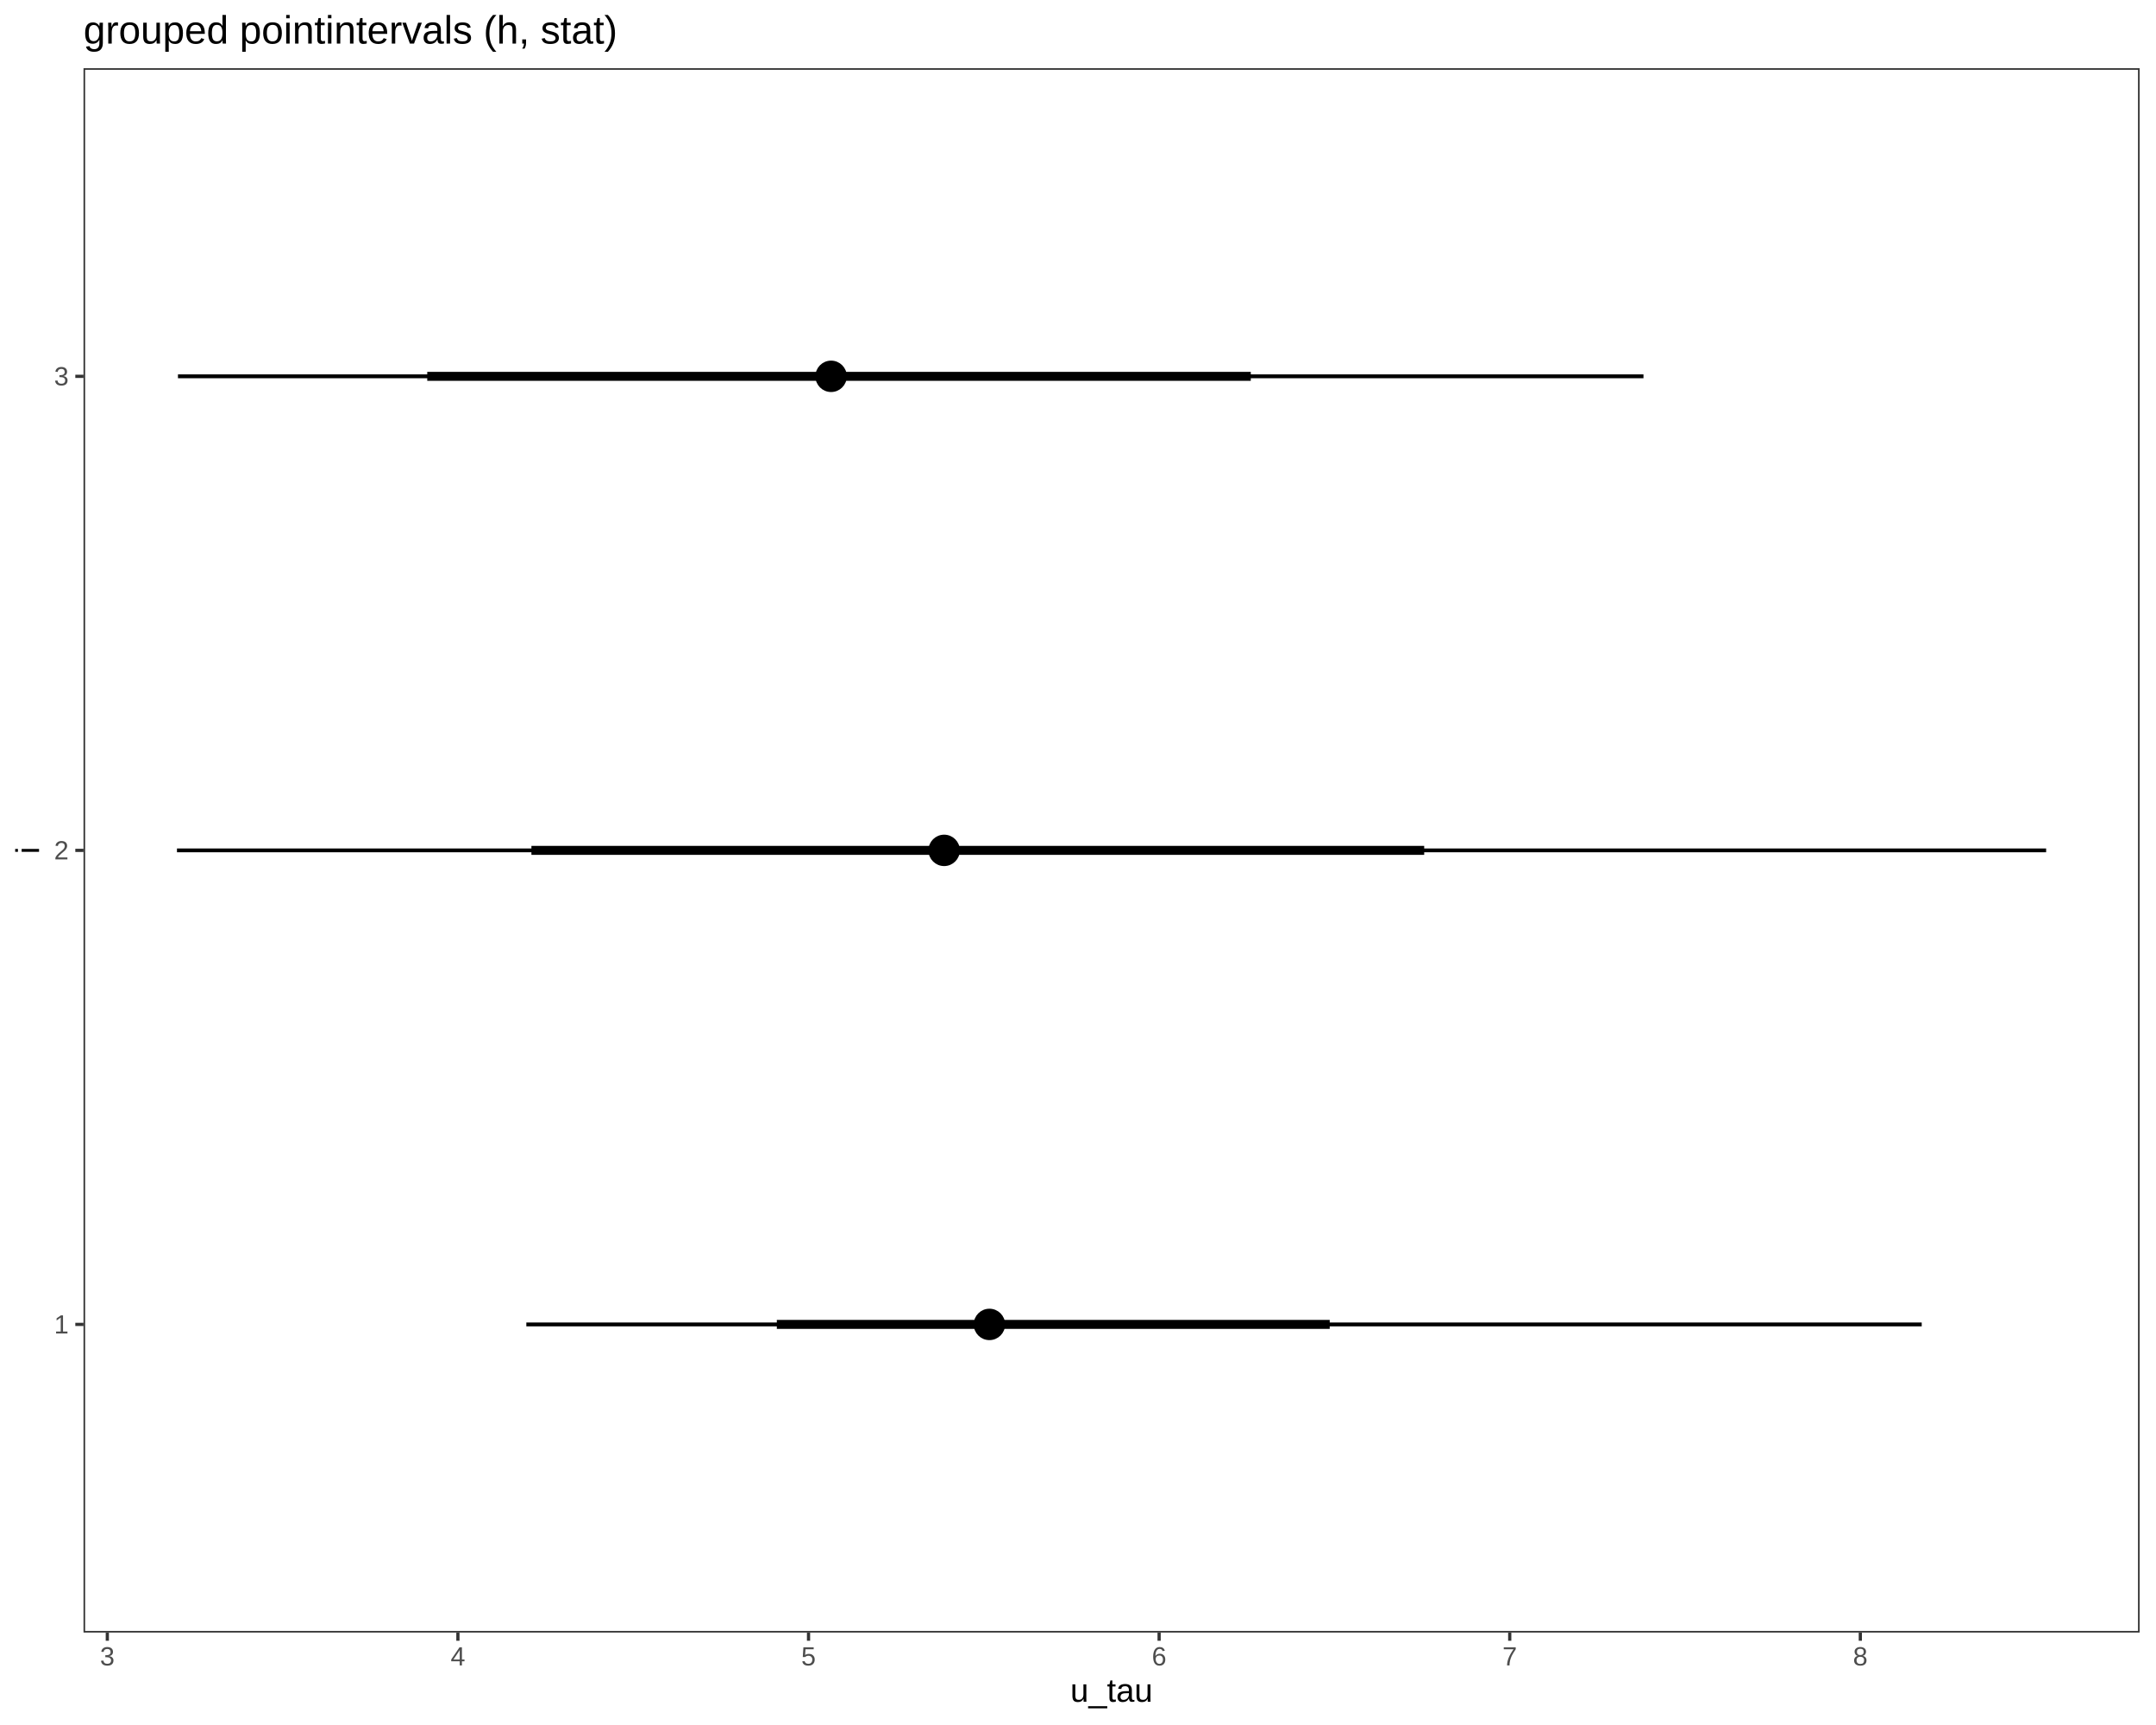
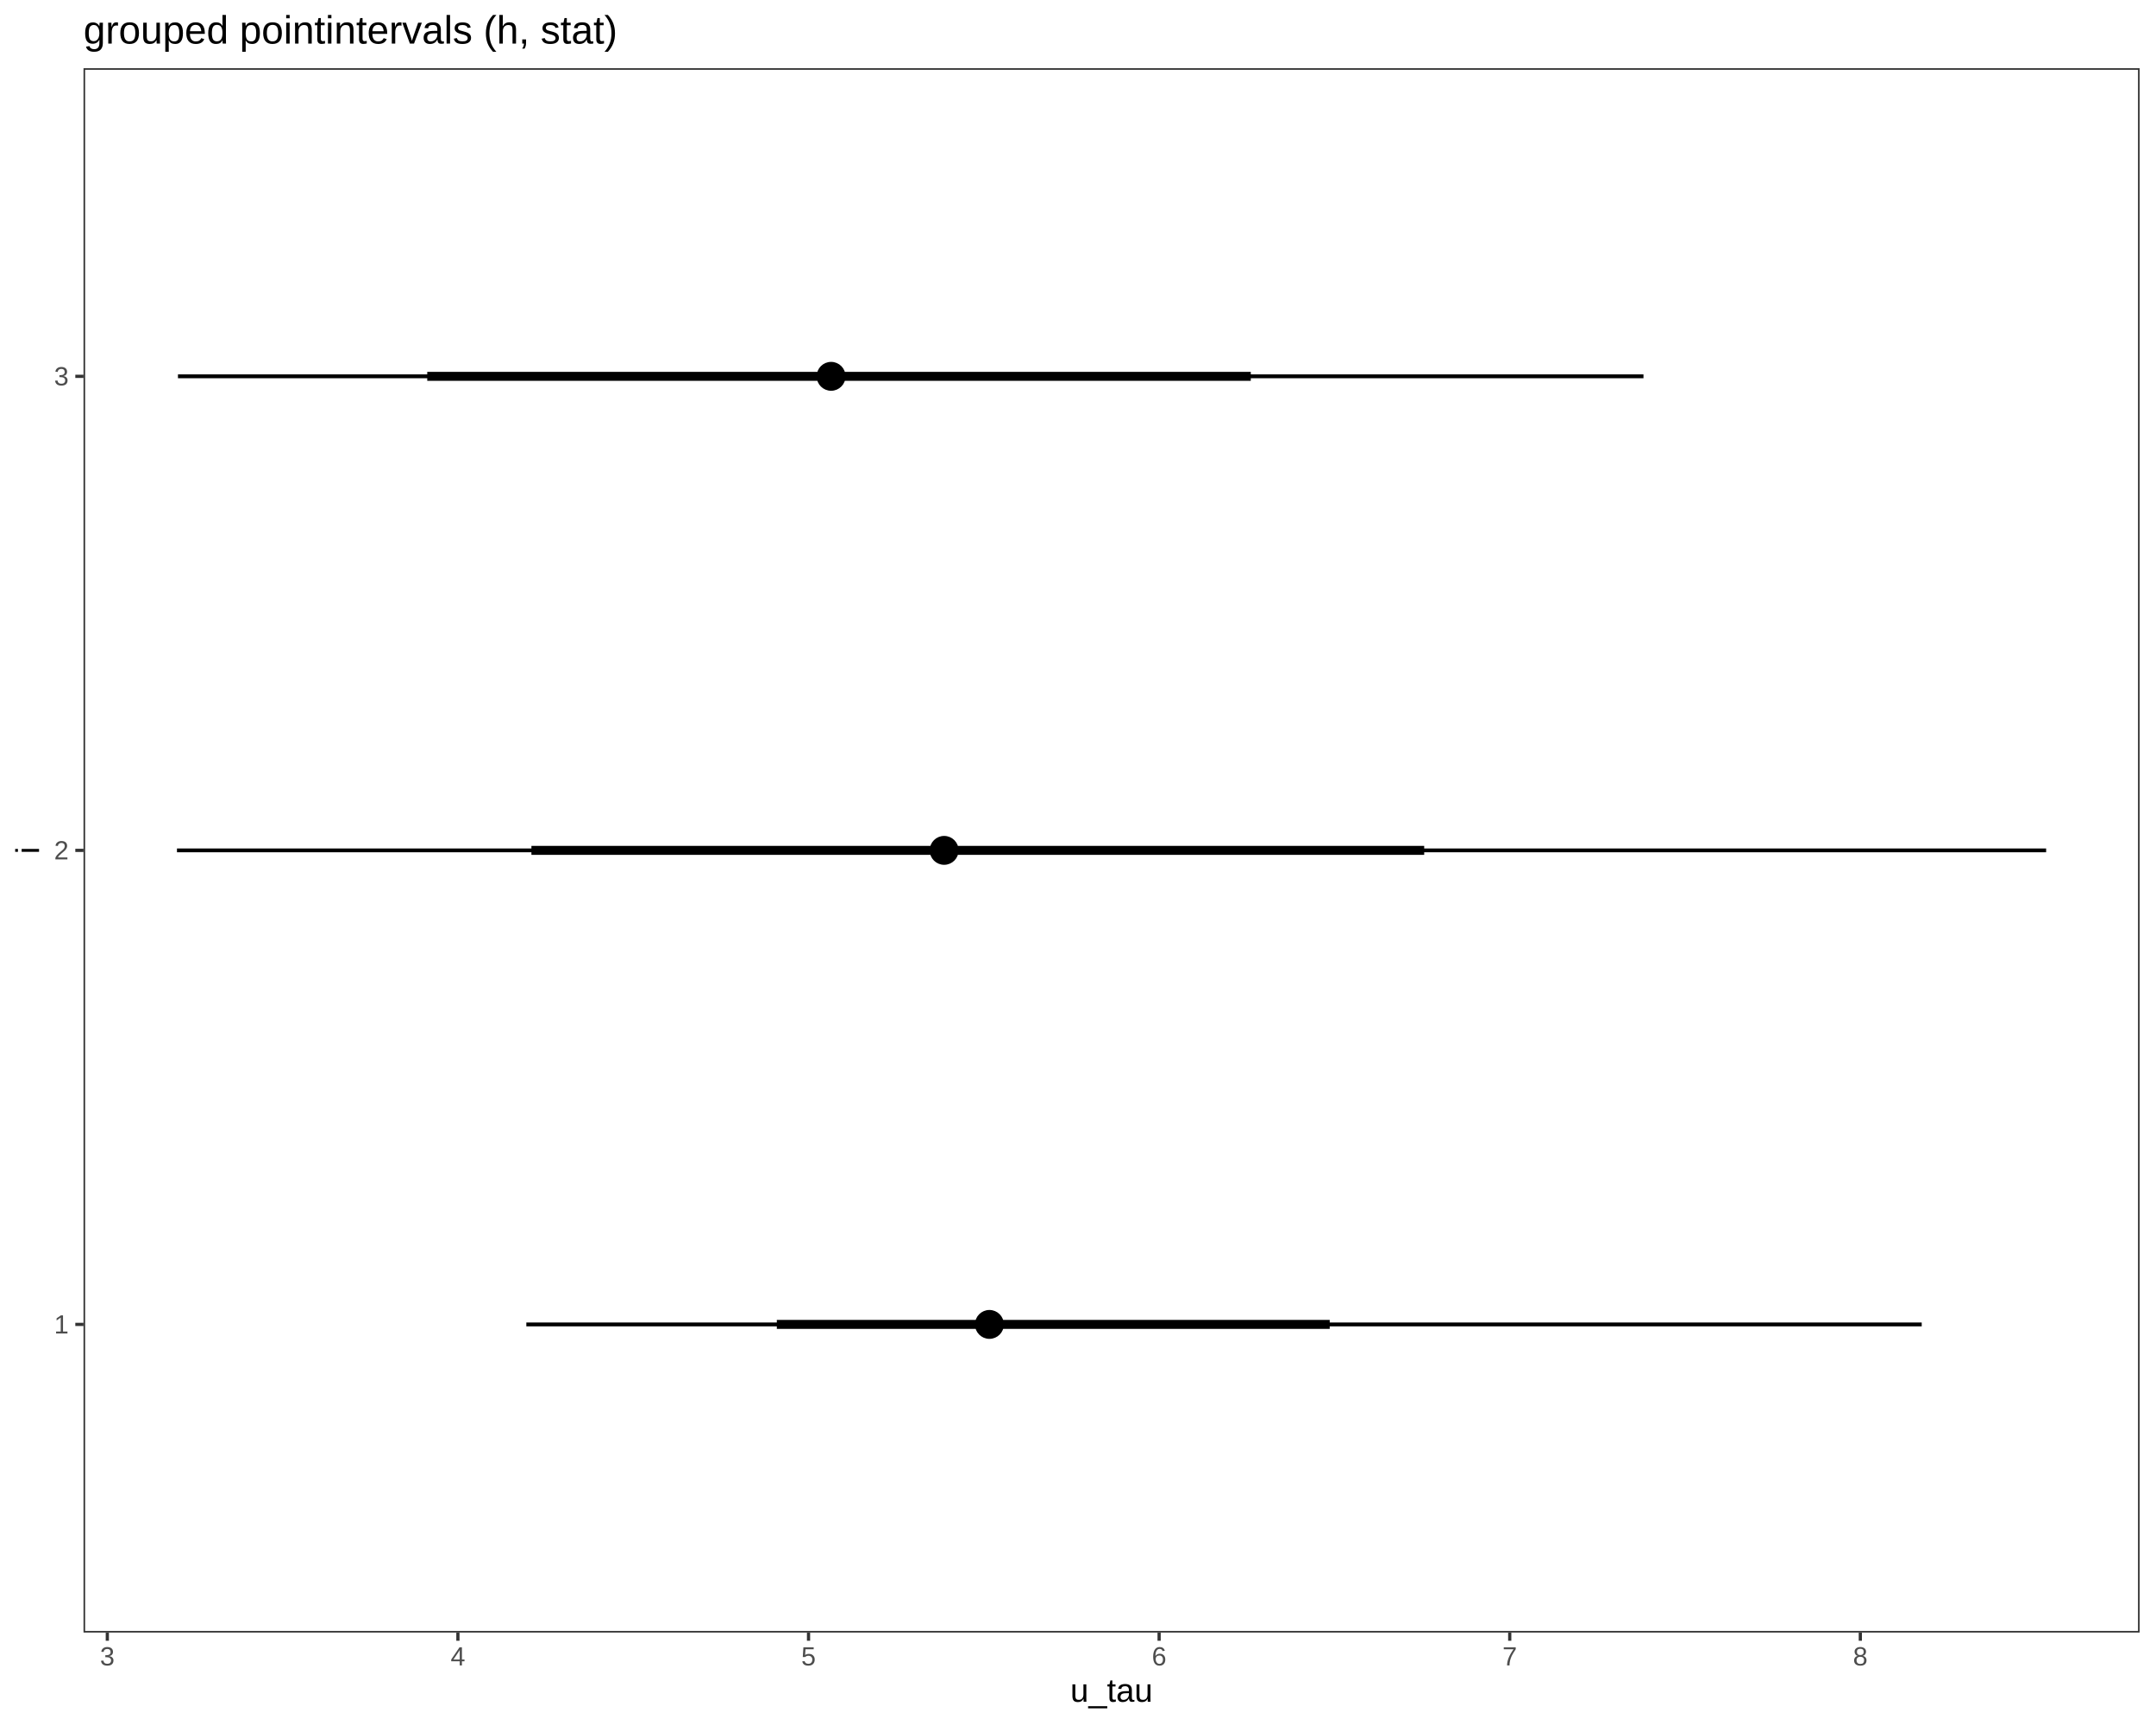
<svg xmlns="http://www.w3.org/2000/svg" viewBox="0 0 720.00 576.00">
  <defs>
    <style type="text/css">
    line, polyline, polygon, path, rect, circle {
      fill: none;
      stroke: #000000;
      stroke-linecap: round;
      stroke-linejoin: round;
      stroke-miterlimit: 10.00;
    }
  </style>
  </defs>
  <rect width="100%" height="100%" style="stroke: none; fill: #FFFFFF;" />
  <rect x="0.00" y="0.00" width="720.00" height="576.00" style="stroke-width: 1.07; stroke: #FFFFFF; fill: #FFFFFF;" />
  <defs>
    <clipPath id="cpMjcuODl8NzE0LjUyfDU0NS4xM3wyMi43Nw==">
      <rect x="27.89" y="22.77" width="686.64" height="522.36" />
    </clipPath>
  </defs>
  <rect x="27.89" y="22.77" width="686.64" height="522.36" style="stroke-width: 1.07; stroke: none; fill: #FFFFFF;" clip-path="url(#cpMjcuODl8NzE0LjUyfDU0NS4xM3wyMi43Nw==)" />
  <line x1="59.10" y1="283.95" x2="683.31" y2="283.95" style="stroke-width: 1.28; stroke-linecap: butt;" clip-path="url(#cpMjcuODl8NzE0LjUyfDU0NS4xM3wyMi43Nw==)" />
  <line x1="59.43" y1="125.66" x2="548.84" y2="125.66" style="stroke-width: 1.28; stroke-linecap: butt;" clip-path="url(#cpMjcuODl8NzE0LjUyfDU0NS4xM3wyMi43Nw==)" />
  <line x1="175.77" y1="442.24" x2="641.76" y2="442.24" style="stroke-width: 1.28; stroke-linecap: butt;" clip-path="url(#cpMjcuODl8NzE0LjUyfDU0NS4xM3wyMi43Nw==)" />
  <line x1="177.47" y1="283.95" x2="475.61" y2="283.95" style="stroke-width: 2.99; stroke-linecap: butt;" clip-path="url(#cpMjcuODl8NzE0LjUyfDU0NS4xM3wyMi43Nw==)" />
  <line x1="142.68" y1="125.66" x2="417.70" y2="125.66" style="stroke-width: 2.99; stroke-linecap: butt;" clip-path="url(#cpMjcuODl8NzE0LjUyfDU0NS4xM3wyMi43Nw==)" />
  <line x1="259.42" y1="442.24" x2="444.06" y2="442.24" style="stroke-width: 2.99; stroke-linecap: butt;" clip-path="url(#cpMjcuODl8NzE0LjUyfDU0NS4xM3wyMi43Nw==)" />
-   <circle cx="315.30" cy="283.95" r="1.86pt" style="stroke-width: 1.42; fill: #000000;" clip-path="url(#cpMjcuODl8NzE0LjUyfDU0NS4xM3wyMi43Nw==)" />
-   <circle cx="277.55" cy="125.66" r="1.86pt" style="stroke-width: 1.42; fill: #000000;" clip-path="url(#cpMjcuODl8NzE0LjUyfDU0NS4xM3wyMi43Nw==)" />
-   <circle cx="330.42" cy="442.24" r="1.86pt" style="stroke-width: 1.42; fill: #000000;" clip-path="url(#cpMjcuODl8NzE0LjUyfDU0NS4xM3wyMi43Nw==)" />
-   <circle cx="315.30" cy="283.95" r="3.40pt" style="stroke-width: 1.42; fill: #000000;" clip-path="url(#cpMjcuODl8NzE0LjUyfDU0NS4xM3wyMi43Nw==)" />
-   <circle cx="277.55" cy="125.66" r="3.40pt" style="stroke-width: 1.42; fill: #000000;" clip-path="url(#cpMjcuODl8NzE0LjUyfDU0NS4xM3wyMi43Nw==)" />
-   <circle cx="330.42" cy="442.24" r="3.40pt" style="stroke-width: 1.42; fill: #000000;" clip-path="url(#cpMjcuODl8NzE0LjUyfDU0NS4xM3wyMi43Nw==)" />
+   <circle cx="315.30" cy="283.95" r="1.68pt" style="stroke-width: 1.06; fill: #000000;" clip-path="url(#cpMjcuODl8NzE0LjUyfDU0NS4xM3wyMi43Nw==)" />
+   <circle cx="277.55" cy="125.66" r="1.68pt" style="stroke-width: 1.06; fill: #000000;" clip-path="url(#cpMjcuODl8NzE0LjUyfDU0NS4xM3wyMi43Nw==)" />
+   <circle cx="330.42" cy="442.24" r="1.68pt" style="stroke-width: 1.06; fill: #000000;" clip-path="url(#cpMjcuODl8NzE0LjUyfDU0NS4xM3wyMi43Nw==)" />
+   <circle cx="315.30" cy="283.95" r="3.22pt" style="stroke-width: 1.06; fill: #000000;" clip-path="url(#cpMjcuODl8NzE0LjUyfDU0NS4xM3wyMi43Nw==)" />
+   <circle cx="277.55" cy="125.66" r="3.22pt" style="stroke-width: 1.06; fill: #000000;" clip-path="url(#cpMjcuODl8NzE0LjUyfDU0NS4xM3wyMi43Nw==)" />
+   <circle cx="330.42" cy="442.24" r="3.22pt" style="stroke-width: 1.06; fill: #000000;" clip-path="url(#cpMjcuODl8NzE0LjUyfDU0NS4xM3wyMi43Nw==)" />
  <rect x="27.89" y="22.77" width="686.64" height="522.36" style="stroke-width: 1.07; stroke: #333333;" clip-path="url(#cpMjcuODl8NzE0LjUyfDU0NS4xM3wyMi43Nw==)" />
  <defs>
    <clipPath id="cpMC4wMHw3MjAuMDB8NTc2LjAwfDAuMDA=">
      <rect x="0.00" y="0.00" width="720.00" height="576.00" />
    </clipPath>
  </defs>
  <g clip-path="url(#cpMC4wMHw3MjAuMDB8NTc2LjAwfDAuMDA=)">
    <text x="18.06" y="445.27" style="font-size: 8.80px; fill: #4D4D4D; font-family: Liberation Sans;" textLength="4.89px" lengthAdjust="spacingAndGlyphs">1</text>
  </g>
  <g clip-path="url(#cpMC4wMHw3MjAuMDB8NTc2LjAwfDAuMDA=)">
    <text x="18.06" y="286.97" style="font-size: 8.80px; fill: #4D4D4D; font-family: Liberation Sans;" textLength="4.89px" lengthAdjust="spacingAndGlyphs">2</text>
  </g>
  <g clip-path="url(#cpMC4wMHw3MjAuMDB8NTc2LjAwfDAuMDA=)">
    <text x="18.06" y="128.68" style="font-size: 8.80px; fill: #4D4D4D; font-family: Liberation Sans;" textLength="4.89px" lengthAdjust="spacingAndGlyphs">3</text>
  </g>
  <polyline points="25.15,442.24 27.89,442.24 " style="stroke-width: 1.07; stroke: #333333; stroke-linecap: butt;" clip-path="url(#cpMC4wMHw3MjAuMDB8NTc2LjAwfDAuMDA=)" />
  <polyline points="25.15,283.95 27.89,283.95 " style="stroke-width: 1.07; stroke: #333333; stroke-linecap: butt;" clip-path="url(#cpMC4wMHw3MjAuMDB8NTc2LjAwfDAuMDA=)" />
  <polyline points="25.15,125.66 27.89,125.66 " style="stroke-width: 1.07; stroke: #333333; stroke-linecap: butt;" clip-path="url(#cpMC4wMHw3MjAuMDB8NTc2LjAwfDAuMDA=)" />
  <polyline points="35.84,547.87 35.84,545.13 " style="stroke-width: 1.07; stroke: #333333; stroke-linecap: butt;" clip-path="url(#cpMC4wMHw3MjAuMDB8NTc2LjAwfDAuMDA=)" />
  <polyline points="152.92,547.87 152.92,545.13 " style="stroke-width: 1.07; stroke: #333333; stroke-linecap: butt;" clip-path="url(#cpMC4wMHw3MjAuMDB8NTc2LjAwfDAuMDA=)" />
  <polyline points="270.01,547.87 270.01,545.13 " style="stroke-width: 1.07; stroke: #333333; stroke-linecap: butt;" clip-path="url(#cpMC4wMHw3MjAuMDB8NTc2LjAwfDAuMDA=)" />
  <polyline points="387.09,547.87 387.09,545.13 " style="stroke-width: 1.07; stroke: #333333; stroke-linecap: butt;" clip-path="url(#cpMC4wMHw3MjAuMDB8NTc2LjAwfDAuMDA=)" />
  <polyline points="504.18,547.87 504.18,545.13 " style="stroke-width: 1.07; stroke: #333333; stroke-linecap: butt;" clip-path="url(#cpMC4wMHw3MjAuMDB8NTc2LjAwfDAuMDA=)" />
  <polyline points="621.26,547.87 621.26,545.13 " style="stroke-width: 1.07; stroke: #333333; stroke-linecap: butt;" clip-path="url(#cpMC4wMHw3MjAuMDB8NTc2LjAwfDAuMDA=)" />
  <g clip-path="url(#cpMC4wMHw3MjAuMDB8NTc2LjAwfDAuMDA=)">
    <text x="33.39" y="556.11" style="font-size: 8.80px; fill: #4D4D4D; font-family: Liberation Sans;" textLength="4.89px" lengthAdjust="spacingAndGlyphs">3</text>
  </g>
  <g clip-path="url(#cpMC4wMHw3MjAuMDB8NTc2LjAwfDAuMDA=)">
    <text x="150.48" y="556.11" style="font-size: 8.80px; fill: #4D4D4D; font-family: Liberation Sans;" textLength="4.89px" lengthAdjust="spacingAndGlyphs">4</text>
  </g>
  <g clip-path="url(#cpMC4wMHw3MjAuMDB8NTc2LjAwfDAuMDA=)">
    <text x="267.56" y="556.11" style="font-size: 8.80px; fill: #4D4D4D; font-family: Liberation Sans;" textLength="4.89px" lengthAdjust="spacingAndGlyphs">5</text>
  </g>
  <g clip-path="url(#cpMC4wMHw3MjAuMDB8NTc2LjAwfDAuMDA=)">
    <text x="384.65" y="556.11" style="font-size: 8.80px; fill: #4D4D4D; font-family: Liberation Sans;" textLength="4.89px" lengthAdjust="spacingAndGlyphs">6</text>
  </g>
  <g clip-path="url(#cpMC4wMHw3MjAuMDB8NTc2LjAwfDAuMDA=)">
    <text x="501.73" y="556.11" style="font-size: 8.80px; fill: #4D4D4D; font-family: Liberation Sans;" textLength="4.89px" lengthAdjust="spacingAndGlyphs">7</text>
  </g>
  <g clip-path="url(#cpMC4wMHw3MjAuMDB8NTc2LjAwfDAuMDA=)">
    <text x="618.81" y="556.11" style="font-size: 8.80px; fill: #4D4D4D; font-family: Liberation Sans;" textLength="4.89px" lengthAdjust="spacingAndGlyphs">8</text>
  </g>
  <g clip-path="url(#cpMC4wMHw3MjAuMDB8NTc2LjAwfDAuMDA=)">
    <text x="357.42" y="568.24" style="font-size: 11.00px; font-family: Liberation Sans;" textLength="27.56px" lengthAdjust="spacingAndGlyphs">u_tau</text>
  </g>
  <g clip-path="url(#cpMC4wMHw3MjAuMDB8NTc2LjAwfDAuMDA=)">
    <text transform="translate(13.04,285.17) rotate(-90)" style="font-size: 11.00px; font-family: Liberation Sans;" textLength="2.44px" lengthAdjust="spacingAndGlyphs">i</text>
  </g>
  <g clip-path="url(#cpMC4wMHw3MjAuMDB8NTc2LjAwfDAuMDA=)">
    <text x="27.89" y="14.56" style="font-size: 13.20px; font-family: Liberation Sans;" textLength="178.00px" lengthAdjust="spacingAndGlyphs">grouped pointintervals (h, stat)</text>
  </g>
</svg>
